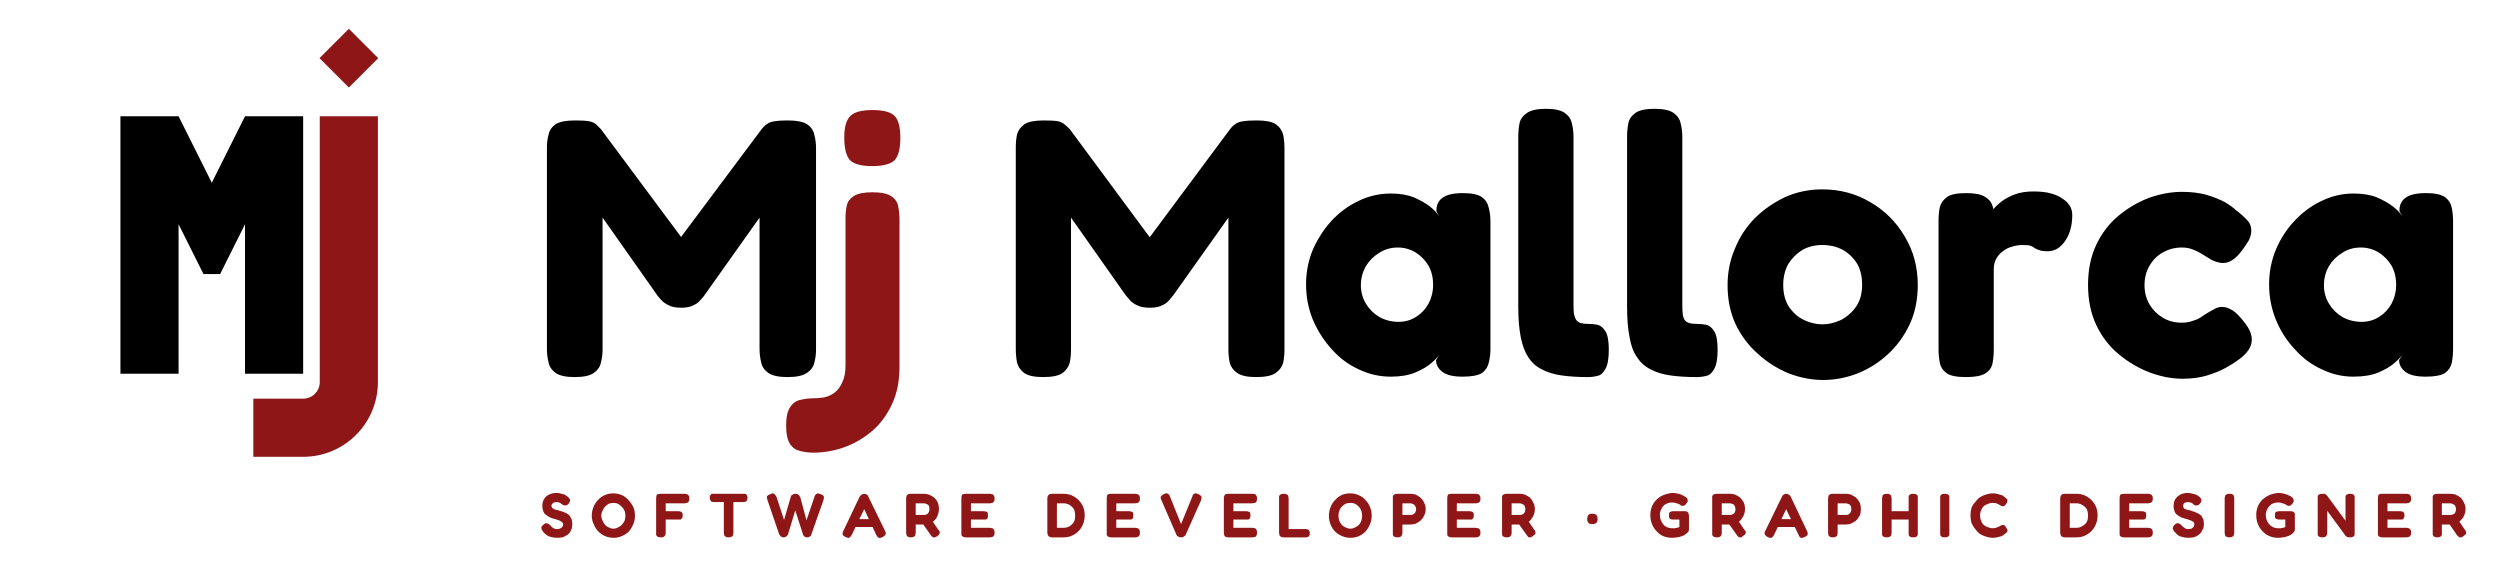
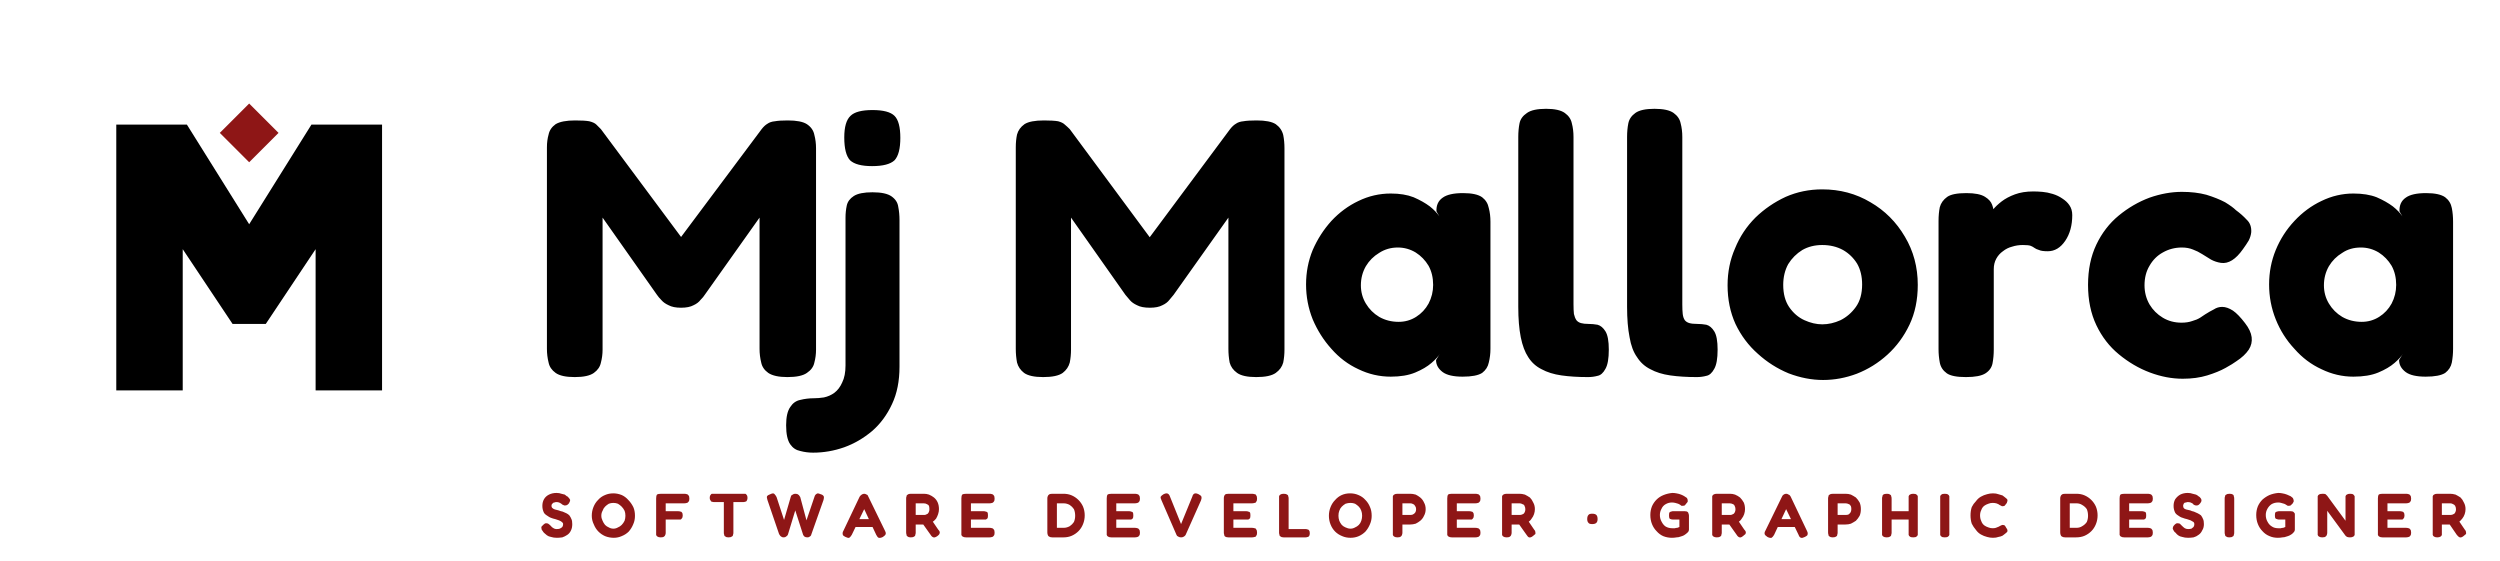
<svg xmlns="http://www.w3.org/2000/svg" viewBox="0 0 602 135" role="img" aria-label="Mj Mallorca logo">
-   <g transform="translate(5 2)">
-     <path fill="#000000" d="M24 88V26H38L46 42L54 26H68V88H54V52L48 64H44L38 52V88Z" />
-     <path fill="#8E1616" d="M72 26H86V90A18 18 0 0 1 68 108H56V94H68A4 4 0 0 0 72 90Z" />
-     <rect x="74" y="7" width="10" height="10" fill="#8E1616" transform="rotate(45 79 12)" />
+   <g transform="translate(0 2)">
+     <path fill="#000000" d="M28 92V28H45L60 52L75 28H92V92H76V58L64 76H56L44 58V92Z" />
+     <rect x="55" y="25" width="10" height="10" fill="#8E1616" transform="rotate(45 60 30)" />
  </g>
-   <path fill="#000000" d="M138.4 90.8Q135.2 90.8 133.8 89.8Q132.4 88.8 132.1 87.3Q131.7 85.7 131.7 84V35.5Q131.7 33.8 132.1 32.4Q132.4 30.9 133.8 29.9Q135.3 29 138.5 29Q140.8 29 141.9 29.2Q143.1 29.5 143.6 30Q144.1 30.5 144.7 31.1L164.7 58H163.3L183.4 31.1Q184.1 30.2 184.8 29.8Q185.5 29.3 186.6 29.2Q187.7 29 189.7 29Q192.9 29 194.3 29.9Q195.8 30.9 196.1 32.5Q196.5 34 196.5 35.7V84.2Q196.5 85.8 196.1 87.3Q195.8 88.8 194.3 89.8Q192.9 90.8 189.6 90.8Q186.5 90.8 185 89.8Q183.6 88.8 183.3 87.3Q182.9 85.7 182.9 84V52.4L169.7 71Q169.4 71.5 168.7 72.2Q168.1 73 167 73.5Q165.9 74.1 164 74.1Q162.1 74.1 161 73.5Q159.9 73 159.3 72.3Q158.6 71.6 158.2 71L145.1 52.4V84.2Q145.1 85.8 144.7 87.3Q144.4 88.8 143 89.8Q141.6 90.8 138.4 90.8Z" />
-   <path fill="#8E1616" d="M195.8 109Q194.2 109 192.7 108.6Q191.2 108.3 190.3 107Q189.3 105.6 189.3 102.4Q189.3 99.4 190.3 98Q191.2 96.6 192.7 96.3Q194.3 95.9 196 95.9Q197.1 95.9 198.4 95.7Q199.8 95.4 200.9 94.6Q202.1 93.7 202.8 92.1Q203.6 90.5 203.6 88V52.4Q203.6 50.9 203.9 49.5Q204.2 48.1 205.6 47.2Q207 46.3 210.1 46.3Q213.3 46.3 214.7 47.3Q216.1 48.3 216.3 49.8Q216.6 51.3 216.6 53V88.3Q216.6 93.5 214.8 97.3Q213 101.2 210 103.8Q206.9 106.4 203.3 107.7Q199.6 109 195.8 109ZM210 40Q206.2 40 204.7 38.6Q203.3 37.1 203.3 33.1Q203.3 29.3 204.8 27.9Q206.2 26.5 210.1 26.5Q214 26.5 215.4 27.9Q216.8 29.3 216.8 33.2Q216.8 37.1 215.4 38.6Q213.9 40 210 40Z" />
-   <path fill="#000000" d="M251.2 90.8Q248 90.8 246.6 89.8Q245.3 88.8 244.9 87.3Q244.6 85.7 244.6 84V35.5Q244.6 33.8 244.9 32.4Q245.3 30.9 246.7 29.9Q248.1 29 251.4 29Q253.6 29 254.8 29.2Q255.9 29.5 256.4 30Q257 30.5 257.6 31.1L277.5 58H276.2L296.2 31.1Q296.9 30.2 297.6 29.8Q298.3 29.3 299.4 29.2Q300.5 29 302.6 29Q305.8 29 307.2 29.9Q308.6 30.9 309 32.5Q309.3 34 309.3 35.7V84.2Q309.3 85.8 309 87.3Q308.6 88.8 307.2 89.8Q305.8 90.8 302.5 90.8Q299.3 90.8 297.9 89.8Q296.5 88.8 296.1 87.3Q295.8 85.7 295.8 84V52.4L282.6 71Q282.2 71.5 281.6 72.2Q281 73 279.9 73.5Q278.8 74.1 276.9 74.1Q274.9 74.1 273.8 73.5Q272.7 73 272.1 72.3Q271.5 71.6 271 71L257.9 52.4V84.2Q257.9 85.8 257.6 87.3Q257.2 88.8 255.9 89.8Q254.5 90.8 251.2 90.8Z M352.2 90.7Q348.9 90.7 347.4 89.6Q345.8 88.4 345.8 86.7L346.7 85.2Q346.2 86.1 344.7 87.4Q343.2 88.7 340.8 89.7Q338.4 90.7 334.9 90.7Q330.8 90.7 327.1 88.9Q323.4 87.2 320.6 84Q317.8 80.9 316.1 76.9Q314.5 72.9 314.5 68.5Q314.5 64.1 316.1 60.2Q317.8 56.3 320.6 53.2Q323.5 50.1 327.1 48.4Q330.8 46.6 334.9 46.6Q338.1 46.6 340.4 47.5Q342.7 48.5 344.3 49.7Q345.8 50.9 346.6 52.1L345.9 50.9Q345.8 48.7 347.4 47.6Q348.9 46.5 352.3 46.5Q355.5 46.5 356.9 47.5Q358.2 48.5 358.5 50.1Q358.9 51.6 358.9 53.4V84Q358.9 85.7 358.5 87.3Q358.2 88.8 356.9 89.8Q355.5 90.7 352.2 90.7ZM336.8 77.5Q339.1 77.5 341 76.3Q342.9 75.1 344 73.1Q345.1 71 345.1 68.6Q345.1 66 344 64Q342.8 62 340.9 60.8Q338.9 59.6 336.6 59.6Q334.1 59.6 332.1 60.9Q330.1 62.1 328.9 64.1Q327.7 66.2 327.7 68.7Q327.7 71.1 328.9 73.1Q330.1 75.1 332.1 76.3Q334.2 77.5 336.8 77.5Z M382.4 90.8Q378.8 90.8 376 90.4Q373.2 90 371.2 88.9Q369.2 87.9 368 86Q366.8 84.2 366.2 81.2Q365.6 78.2 365.6 73.9V33Q365.6 31.2 365.9 29.7Q366.2 28.2 367.7 27.2Q369.1 26.2 372.3 26.2Q375.4 26.2 376.8 27.2Q378.2 28.2 378.5 29.7Q378.9 31.2 378.9 33V73.3Q378.9 74.7 379 75.6Q379.2 76.5 379.6 77.1Q380 77.6 380.7 77.8Q381.4 78 382.5 78Q383.6 78 384.7 78.2Q385.8 78.5 386.6 79.8Q387.4 81.1 387.4 84.2Q387.4 87.4 386.6 88.8Q385.8 90.3 384.7 90.5Q383.6 90.8 382.4 90.8Z M408.6 90.8Q405 90.8 402.2 90.4Q399.4 90 397.4 88.9Q395.4 87.9 394.2 86Q392.9 84.2 392.4 81.2Q391.8 78.2 391.8 73.9V33Q391.8 31.2 392.1 29.7Q392.4 28.2 393.8 27.2Q395.2 26.2 398.4 26.2Q401.6 26.2 403 27.2Q404.4 28.2 404.7 29.7Q405.1 31.2 405.1 33V73.3Q405.1 74.7 405.2 75.6Q405.3 76.5 405.7 77.1Q406.1 77.6 406.8 77.8Q407.5 78 408.7 78Q409.8 78 410.9 78.2Q412 78.5 412.8 79.8Q413.6 81.1 413.6 84.2Q413.6 87.4 412.8 88.8Q412 90.3 410.9 90.5Q409.8 90.8 408.6 90.8Z M439 91.5Q434.9 91.5 430.7 89.9Q426.6 88.2 423.3 85.2Q419.9 82.2 417.9 78Q416 73.8 416 68.7Q416 63.9 417.8 59.8Q419.5 55.6 422.7 52.4Q425.9 49.3 430 47.4Q434.1 45.6 438.8 45.6Q445.2 45.6 450.4 48.7Q455.6 51.7 458.7 57Q461.8 62.2 461.8 68.6Q461.8 74 459.8 78.2Q457.8 82.4 454.5 85.4Q451.2 88.4 447.1 90Q443.1 91.5 439 91.5ZM438.8 78.1Q441 78.1 443.2 77.1Q445.4 76 446.9 73.9Q448.4 71.8 448.4 68.5Q448.4 65.6 447.2 63.5Q445.9 61.4 443.8 60.2Q441.6 59 438.8 59Q436.1 59 434 60.2Q431.9 61.5 430.6 63.6Q429.4 65.8 429.4 68.6Q429.4 71.8 430.8 73.9Q432.3 76.1 434.5 77.1Q436.7 78.1 438.8 78.1Z M473.4 90.8Q470.1 90.8 468.8 89.9Q467.4 88.9 467.1 87.3Q466.8 85.7 466.8 84.1V53.2Q466.8 51.4 467.1 49.9Q467.5 48.4 468.9 47.4Q470.2 46.5 473.5 46.5Q476.6 46.5 478 47.4Q479.3 48.2 479.7 49.3Q480.1 50.4 480.1 51.2L479 51.7Q479.2 51.4 479.9 50.5Q480.7 49.5 482 48.5Q483.3 47.5 485.2 46.8Q487.1 46.1 489.6 46.1Q490.6 46.1 491.8 46.2Q493 46.3 494.3 46.7Q495.6 47.1 496.6 47.8Q497.7 48.5 498.3 49.4Q499 50.4 499 51.8Q499 55.5 497.3 58Q495.6 60.5 493.1 60.5Q491.6 60.5 491 60.2Q490.3 60 489.9 59.7Q489.5 59.4 489 59.2Q488.5 59 487.1 59Q485.7 59 484.5 59.4Q483.3 59.7 482.3 60.5Q481.3 61.2 480.7 62.3Q480.1 63.4 480.1 64.8V84.2Q480.1 85.9 479.8 87.5Q479.5 89 478.1 89.9Q476.7 90.8 473.4 90.8Z M525.6 91.2Q521.7 91.2 517.7 89.7Q513.7 88.2 510.2 85.3Q506.8 82.5 504.8 78.3Q502.8 74.1 502.8 68.6Q502.8 63.1 504.8 58.9Q506.8 54.7 510.2 51.9Q513.6 49.1 517.6 47.6Q521.6 46.2 525.4 46.2Q528.7 46.2 531.3 46.9Q533.9 47.7 535.8 48.7Q537.6 49.8 538.4 50.6Q539.9 51.7 541 52.9Q542.2 54 542.1 55.9Q542 56.9 541.5 57.9Q540.9 58.9 540.1 60Q537.5 63.7 534.8 63.3Q533.5 63.1 532.4 62.5Q531.3 61.8 530.3 61.2Q529.2 60.5 528.1 60.1Q526.9 59.6 525.4 59.6Q522.9 59.6 520.8 60.8Q518.8 61.9 517.6 64Q516.4 66 516.4 68.7Q516.4 71.2 517.6 73.3Q518.8 75.3 520.8 76.5Q522.8 77.7 525.3 77.7Q526.8 77.7 527.9 77.3Q529 77 529.8 76.5Q530.6 76 531 75.7Q532.1 75 533.1 74.5Q534 73.9 535.1 73.9Q536.3 73.9 537.7 74.8Q539 75.7 540.6 77.8Q542 79.6 542.2 81.2Q542.4 82.8 541.5 84.2Q540.5 85.7 538.5 87Q537.7 87.6 535.9 88.6Q534.1 89.6 531.5 90.4Q528.9 91.2 525.6 91.2Z M584.1 90.7Q580.8 90.7 579.3 89.6Q577.7 88.4 577.7 86.7L578.6 85.2Q578.1 86.1 576.6 87.4Q575.1 88.7 572.7 89.7Q570.3 90.7 566.7 90.7Q562.7 90.7 559 88.9Q555.3 87.2 552.5 84Q549.6 80.9 548 76.9Q546.4 72.9 546.4 68.5Q546.4 64.1 548 60.2Q549.6 56.3 552.5 53.2Q555.4 50.1 559 48.4Q562.7 46.6 566.7 46.6Q570 46.6 572.3 47.5Q574.6 48.5 576.2 49.7Q577.7 50.9 578.5 52.1L577.8 50.9Q577.7 48.7 579.3 47.6Q580.8 46.5 584.2 46.5Q587.4 46.5 588.8 47.5Q590.1 48.5 590.4 50.1Q590.7 51.6 590.7 53.4V84Q590.7 85.7 590.4 87.3Q590.1 88.8 588.8 89.8Q587.4 90.7 584.1 90.7ZM568.7 77.5Q571 77.5 572.9 76.3Q574.8 75.1 575.9 73.1Q577 71 577 68.6Q577 66 575.9 64Q574.7 62 572.8 60.8Q570.8 59.6 568.5 59.6Q565.9 59.6 564 60.9Q562 62.1 560.8 64.1Q559.6 66.2 559.6 68.7Q559.6 71.1 560.8 73.1Q562 75.1 564 76.3Q566.1 77.5 568.7 77.5Z" />
+   <path fill="#000000" d="M138.4 90.8Q135.2 90.8 133.8 89.8Q132.4 88.8 132.1 87.3Q131.7 85.7 131.7 84V35.5Q131.7 33.8 132.1 32.4Q132.4 30.9 133.8 29.9Q135.3 29 138.5 29Q140.8 29 141.9 29.2Q143.1 29.5 143.6 30Q144.1 30.5 144.7 31.1L164.7 58H163.3L183.4 31.1Q184.1 30.2 184.8 29.8Q185.5 29.3 186.6 29.2Q187.7 29 189.7 29Q192.9 29 194.3 29.9Q195.8 30.9 196.1 32.5Q196.5 34 196.5 35.7V84.2Q196.5 85.8 196.1 87.3Q195.8 88.8 194.3 89.8Q192.9 90.8 189.6 90.8Q186.5 90.8 185 89.8Q183.6 88.8 183.3 87.3Q182.9 85.7 182.9 84V52.4L169.7 71Q169.4 71.5 168.7 72.2Q168.1 73 167 73.5Q165.9 74.1 164 74.1Q162.1 74.1 161 73.5Q159.9 73 159.3 72.3Q158.6 71.6 158.2 71L145.1 52.4V84.2Q145.1 85.8 144.7 87.3Q144.4 88.8 143 89.8Q141.6 90.8 138.4 90.8Z M195.8 109Q194.2 109 192.7 108.6Q191.2 108.3 190.3 107Q189.3 105.6 189.3 102.4Q189.3 99.4 190.3 98Q191.2 96.6 192.7 96.3Q194.3 95.9 196 95.9Q197.1 95.9 198.4 95.7Q199.8 95.4 200.9 94.6Q202.1 93.7 202.8 92.1Q203.6 90.5 203.6 88V52.4Q203.6 50.9 203.9 49.5Q204.2 48.1 205.6 47.2Q207 46.3 210.1 46.3Q213.3 46.3 214.7 47.3Q216.1 48.3 216.3 49.8Q216.6 51.3 216.6 53V88.3Q216.6 93.5 214.8 97.3Q213 101.2 210 103.8Q206.9 106.4 203.3 107.7Q199.6 109 195.8 109ZM210 40Q206.2 40 204.7 38.6Q203.3 37.1 203.3 33.1Q203.3 29.3 204.8 27.9Q206.2 26.5 210.1 26.5Q214 26.5 215.4 27.9Q216.8 29.3 216.8 33.2Q216.8 37.1 215.4 38.6Q213.9 40 210 40Z M251.2 90.8Q248 90.8 246.6 89.8Q245.3 88.8 244.9 87.3Q244.6 85.7 244.6 84V35.5Q244.6 33.8 244.9 32.4Q245.3 30.9 246.7 29.9Q248.1 29 251.4 29Q253.6 29 254.8 29.2Q255.9 29.5 256.4 30Q257 30.5 257.6 31.1L277.5 58H276.2L296.2 31.1Q296.9 30.2 297.6 29.8Q298.3 29.3 299.4 29.2Q300.5 29 302.6 29Q305.8 29 307.2 29.9Q308.6 30.9 309 32.5Q309.3 34 309.3 35.7V84.2Q309.3 85.8 309 87.3Q308.6 88.8 307.2 89.8Q305.8 90.8 302.5 90.8Q299.3 90.8 297.9 89.8Q296.5 88.8 296.1 87.3Q295.8 85.7 295.8 84V52.4L282.6 71Q282.2 71.5 281.6 72.2Q281 73 279.9 73.5Q278.8 74.1 276.9 74.1Q274.9 74.1 273.8 73.5Q272.7 73 272.1 72.3Q271.5 71.6 271 71L257.9 52.4V84.2Q257.9 85.8 257.6 87.3Q257.2 88.8 255.9 89.8Q254.5 90.8 251.2 90.8Z M352.2 90.7Q348.9 90.7 347.4 89.6Q345.8 88.4 345.8 86.7L346.7 85.2Q346.2 86.1 344.7 87.4Q343.2 88.7 340.8 89.7Q338.4 90.7 334.9 90.7Q330.8 90.7 327.1 88.9Q323.4 87.2 320.6 84Q317.8 80.9 316.1 76.9Q314.5 72.9 314.5 68.5Q314.5 64.1 316.1 60.2Q317.8 56.3 320.6 53.2Q323.5 50.1 327.1 48.4Q330.8 46.6 334.9 46.6Q338.1 46.6 340.4 47.5Q342.7 48.5 344.3 49.7Q345.8 50.9 346.6 52.1L345.9 50.9Q345.8 48.7 347.4 47.6Q348.9 46.5 352.3 46.5Q355.5 46.5 356.9 47.5Q358.2 48.5 358.5 50.1Q358.9 51.6 358.9 53.4V84Q358.9 85.7 358.5 87.3Q358.2 88.8 356.9 89.8Q355.5 90.7 352.2 90.7ZM336.8 77.5Q339.1 77.5 341 76.3Q342.9 75.1 344 73.1Q345.1 71 345.1 68.6Q345.1 66 344 64Q342.8 62 340.9 60.8Q338.9 59.6 336.6 59.6Q334.1 59.6 332.1 60.9Q330.1 62.1 328.9 64.1Q327.7 66.2 327.7 68.7Q327.7 71.1 328.9 73.1Q330.1 75.1 332.1 76.3Q334.2 77.5 336.8 77.5Z M382.4 90.8Q378.8 90.8 376 90.4Q373.2 90 371.2 88.9Q369.2 87.9 368 86Q366.8 84.2 366.2 81.2Q365.6 78.2 365.6 73.9V33Q365.6 31.2 365.9 29.7Q366.2 28.2 367.7 27.2Q369.1 26.2 372.3 26.2Q375.4 26.2 376.8 27.2Q378.2 28.2 378.5 29.7Q378.9 31.2 378.9 33V73.3Q378.9 74.7 379 75.6Q379.2 76.5 379.6 77.1Q380 77.6 380.7 77.8Q381.4 78 382.5 78Q383.6 78 384.7 78.2Q385.8 78.5 386.6 79.8Q387.4 81.1 387.4 84.2Q387.4 87.4 386.6 88.8Q385.8 90.3 384.7 90.5Q383.6 90.8 382.4 90.8Z M408.6 90.8Q405 90.8 402.2 90.4Q399.4 90 397.4 88.9Q395.4 87.9 394.2 86Q392.9 84.2 392.4 81.2Q391.8 78.2 391.8 73.9V33Q391.8 31.2 392.1 29.7Q392.4 28.2 393.8 27.2Q395.2 26.2 398.4 26.2Q401.6 26.2 403 27.2Q404.4 28.2 404.7 29.7Q405.1 31.2 405.1 33V73.3Q405.1 74.7 405.2 75.6Q405.3 76.5 405.7 77.1Q406.1 77.6 406.8 77.8Q407.5 78 408.7 78Q409.8 78 410.9 78.2Q412 78.5 412.8 79.8Q413.6 81.1 413.6 84.2Q413.6 87.4 412.8 88.8Q412 90.3 410.9 90.5Q409.8 90.8 408.6 90.8Z M439 91.5Q434.9 91.5 430.7 89.9Q426.6 88.2 423.3 85.2Q419.9 82.2 417.9 78Q416 73.8 416 68.7Q416 63.9 417.8 59.8Q419.5 55.6 422.7 52.4Q425.9 49.3 430 47.4Q434.1 45.6 438.8 45.6Q445.2 45.6 450.4 48.7Q455.6 51.7 458.7 57Q461.8 62.2 461.8 68.6Q461.8 74 459.8 78.2Q457.8 82.4 454.5 85.4Q451.2 88.4 447.1 90Q443.1 91.5 439 91.5ZM438.8 78.1Q441 78.1 443.2 77.1Q445.4 76 446.9 73.9Q448.4 71.8 448.4 68.5Q448.4 65.6 447.2 63.5Q445.9 61.4 443.8 60.2Q441.6 59 438.8 59Q436.1 59 434 60.2Q431.9 61.5 430.6 63.6Q429.4 65.8 429.4 68.6Q429.4 71.8 430.8 73.9Q432.3 76.1 434.5 77.1Q436.7 78.1 438.8 78.1Z M473.4 90.8Q470.1 90.8 468.8 89.9Q467.4 88.9 467.1 87.3Q466.8 85.7 466.8 84.1V53.2Q466.8 51.4 467.1 49.9Q467.5 48.4 468.9 47.4Q470.2 46.5 473.5 46.5Q476.6 46.5 478 47.4Q479.3 48.2 479.7 49.3Q480.1 50.4 480.1 51.2L479 51.7Q479.2 51.4 479.9 50.5Q480.7 49.5 482 48.5Q483.3 47.5 485.2 46.8Q487.1 46.1 489.6 46.1Q490.6 46.1 491.8 46.2Q493 46.3 494.3 46.7Q495.6 47.1 496.6 47.8Q497.7 48.5 498.3 49.4Q499 50.4 499 51.8Q499 55.5 497.3 58Q495.6 60.5 493.1 60.5Q491.6 60.5 491 60.2Q490.3 60 489.9 59.7Q489.5 59.4 489 59.2Q488.5 59 487.1 59Q485.7 59 484.5 59.4Q483.3 59.7 482.3 60.5Q481.3 61.2 480.7 62.3Q480.1 63.4 480.1 64.8V84.2Q480.1 85.9 479.8 87.5Q479.5 89 478.1 89.9Q476.7 90.8 473.4 90.8Z M525.6 91.2Q521.7 91.2 517.7 89.7Q513.7 88.2 510.2 85.3Q506.8 82.5 504.8 78.3Q502.8 74.1 502.8 68.6Q502.8 63.1 504.8 58.9Q506.8 54.7 510.2 51.9Q513.6 49.1 517.6 47.6Q521.6 46.2 525.4 46.2Q528.7 46.2 531.3 46.9Q533.9 47.7 535.8 48.7Q537.6 49.8 538.4 50.6Q539.9 51.7 541 52.9Q542.2 54 542.1 55.9Q542 56.9 541.5 57.9Q540.9 58.9 540.1 60Q537.5 63.7 534.8 63.3Q533.5 63.1 532.4 62.5Q531.3 61.8 530.3 61.2Q529.2 60.5 528.1 60.1Q526.9 59.6 525.4 59.6Q522.9 59.6 520.8 60.8Q518.8 61.9 517.6 64Q516.4 66 516.4 68.7Q516.4 71.2 517.6 73.3Q518.8 75.3 520.8 76.5Q522.8 77.7 525.3 77.7Q526.8 77.7 527.9 77.3Q529 77 529.8 76.5Q530.6 76 531 75.7Q532.1 75 533.1 74.5Q534 73.9 535.1 73.9Q536.3 73.9 537.7 74.8Q539 75.7 540.6 77.8Q542 79.6 542.2 81.2Q542.4 82.8 541.5 84.2Q540.5 85.7 538.5 87Q537.7 87.6 535.9 88.6Q534.1 89.6 531.5 90.4Q528.9 91.2 525.6 91.2Z M584.1 90.7Q580.8 90.7 579.3 89.6Q577.7 88.4 577.7 86.7L578.6 85.2Q578.1 86.1 576.6 87.4Q575.1 88.7 572.7 89.7Q570.3 90.7 566.7 90.7Q562.7 90.7 559 88.9Q555.3 87.2 552.5 84Q549.6 80.9 548 76.9Q546.4 72.9 546.4 68.5Q546.4 64.1 548 60.2Q549.6 56.3 552.5 53.2Q555.4 50.1 559 48.4Q562.7 46.6 566.7 46.6Q570 46.6 572.3 47.5Q574.6 48.5 576.2 49.7Q577.7 50.9 578.5 52.1L577.8 50.9Q577.7 48.7 579.3 47.6Q580.8 46.5 584.2 46.5Q587.4 46.5 588.8 47.5Q590.1 48.5 590.4 50.1Q590.7 51.6 590.7 53.4V84Q590.7 85.7 590.4 87.3Q590.1 88.8 588.8 89.8Q587.4 90.7 584.1 90.7ZM568.7 77.5Q571 77.5 572.9 76.3Q574.8 75.1 575.9 73.1Q577 71 577 68.6Q577 66 575.9 64Q574.7 62 572.8 60.8Q570.8 59.6 568.5 59.6Q565.9 59.6 564 60.9Q562 62.1 560.8 64.1Q559.6 66.2 559.6 68.7Q559.6 71.1 560.8 73.1Q562 75.1 564 76.3Q566.1 77.5 568.7 77.5Z" />
  <path fill="#8E1616" d="M134.1 129.5Q133.3 129.5 132.7 129.3Q132.1 129.2 131.7 128.9Q131.3 128.6 131 128.3Q130.8 128.1 130.7 127.9Q130.4 127.6 130.4 127.3Q130.3 127.1 130.4 126.8Q130.6 126.6 130.9 126.3Q131.2 126 131.5 126Q131.8 126 132 126.1Q132.3 126.3 132.6 126.6Q132.9 127 133.3 127.2Q133.6 127.4 134 127.4Q134.5 127.4 134.8 127.3Q135.2 127.1 135.4 126.9Q135.6 126.6 135.6 126.2Q135.6 125.9 135.3 125.7Q135.1 125.5 134.6 125.3Q134.2 125.2 133.7 125Q133.2 124.9 132.7 124.7Q132.4 124.6 132.1 124.4Q131.8 124.2 131.5 124Q131.2 123.8 131 123.5Q130.8 123.1 130.7 122.7Q130.6 122.3 130.6 121.8Q130.6 120.9 131 120.2Q131.4 119.5 132.2 119.1Q133 118.7 134 118.7Q134.7 118.7 135.2 118.9Q135.7 119 136 119.1Q136.3 119.3 136.5 119.5Q136.8 119.6 136.8 119.7Q137.2 120.1 137.3 120.4Q137.3 120.7 137 121.2Q136.6 121.7 136.2 121.7Q135.9 121.8 135.4 121.5Q135.2 121.3 135 121.2Q134.9 121.1 134.6 121Q134.4 120.9 134 120.9Q133.7 120.9 133.5 121Q133.3 121 133.2 121.1Q133 121.3 132.9 121.4Q132.8 121.6 132.8 121.8Q132.8 122.2 133.1 122.4Q133.3 122.6 133.7 122.7Q134.1 122.8 134.5 122.9Q135 123.1 135.5 123.2Q135.9 123.4 136.4 123.6Q136.8 123.8 137.1 124.1Q137.4 124.5 137.6 125Q137.8 125.4 137.8 126.2Q137.8 127.1 137.5 127.7Q137.2 128.4 136.6 128.8Q136 129.2 135.4 129.4Q134.7 129.5 134.1 129.5Z M147.8 129.5Q146.7 129.5 145.7 129.1Q144.8 128.7 144.1 128Q143.4 127.3 143 126.3Q142.5 125.3 142.5 124.2Q142.5 123.1 142.9 122.1Q143.3 121.1 144 120.4Q144.7 119.6 145.7 119.2Q146.6 118.8 147.7 118.8Q148.7 118.8 149.7 119.2Q150.6 119.6 151.3 120.4Q152 121.1 152.5 122.1Q152.9 123 152.9 124.2Q152.9 125.3 152.5 126.2Q152.1 127.2 151.4 128Q150.7 128.7 149.7 129.1Q148.8 129.5 147.8 129.5ZM147.7 127.3Q148.3 127.3 148.8 127Q149.3 126.8 149.7 126.4Q150.1 126 150.4 125.4Q150.6 124.8 150.6 124.2Q150.6 123.5 150.4 123Q150.1 122.4 149.7 122Q149.3 121.6 148.8 121.3Q148.3 121.1 147.7 121.1Q147.1 121.1 146.6 121.3Q146.1 121.6 145.7 122Q145.3 122.4 145.1 123Q144.8 123.5 144.8 124.2Q144.8 124.8 145.1 125.4Q145.3 125.9 145.7 126.4Q146.1 126.8 146.6 127Q147.1 127.3 147.7 127.3Z M159.1 129.4Q158.6 129.4 158.3 129.2Q158.1 129.1 158 128.8Q158 128.5 158 128.3V120Q158 119.4 158.2 119.1Q158.5 118.9 159.2 118.9H164.8Q165.1 118.9 165.4 119Q165.6 119 165.8 119.3Q166 119.5 166 120.1Q166 120.6 165.8 120.8Q165.6 121.1 165.4 121.1Q165.1 121.2 164.8 121.2H160.3V123.1H163.3Q163.6 123.1 163.9 123.2Q164.1 123.2 164.2 123.4Q164.4 123.6 164.4 124.1Q164.4 124.6 164.2 124.8Q164.1 125 163.9 125.1Q163.6 125.1 163.3 125.1H160.3V128.3Q160.3 128.6 160.2 128.8Q160.1 129.1 159.9 129.2Q159.7 129.4 159.1 129.4Z M179 118.9Q179.3 118.9 179.5 118.9Q179.7 119 179.8 119.2Q180 119.4 180 119.9Q180 120.3 179.8 120.6Q179.7 120.8 179.5 120.8Q179.2 120.9 179 120.9H176.6V128.3Q176.6 128.6 176.5 128.8Q176.5 129.1 176.2 129.2Q176 129.4 175.4 129.4Q174.9 129.4 174.7 129.2Q174.4 129.1 174.4 128.8Q174.3 128.6 174.3 128.3V120.9H171.9Q171.7 120.9 171.4 120.8Q171.2 120.8 171.1 120.5Q170.9 120.3 170.9 119.9Q170.9 119.4 171.1 119.2Q171.2 119 171.4 118.9Q171.7 118.9 171.9 118.9Z M188.7 129.4Q188.3 129.4 188.1 129.2Q187.9 129.1 187.8 128.9Q187.7 128.7 187.6 128.6L184.8 120.4Q184.6 119.8 184.7 119.5Q184.9 119.2 185.5 119Q185.9 118.8 186.2 118.8Q186.5 118.9 186.6 119.1Q186.8 119.3 187 119.7L188.8 125.2L190.4 119.7Q190.4 119.6 190.5 119.4Q190.6 119.2 190.9 119.1Q191.1 118.9 191.5 118.9Q192 118.9 192.2 119.1Q192.4 119.2 192.5 119.4Q192.6 119.6 192.7 119.7L194.2 125.3L196.1 119.7Q196.2 119.3 196.4 119.1Q196.6 118.9 196.9 118.8Q197.1 118.8 197.6 119Q198 119.1 198.2 119.3Q198.4 119.5 198.4 119.7Q198.4 120 198.3 120.4L195.4 128.6Q195.4 128.7 195.3 128.9Q195.2 129.1 195 129.2Q194.8 129.4 194.4 129.4Q194 129.4 193.7 129.2Q193.5 129 193.4 128.8Q193.3 128.6 193.3 128.5L191.5 122.9L189.8 128.5Q189.8 128.6 189.7 128.8Q189.6 129 189.3 129.2Q189.1 129.4 188.7 129.4Z M213.1 127.8Q213.3 128.2 213.3 128.4Q213.3 128.7 213.1 128.9Q212.9 129.1 212.6 129.3Q212 129.6 211.6 129.5Q211.3 129.4 211 128.8L208.1 122.6L205.1 128.8Q204.8 129.3 204.5 129.5Q204.2 129.6 203.6 129.3Q203.2 129.1 203 128.9Q202.9 128.7 202.9 128.4Q202.9 128.1 203.1 127.8L207 119.6Q207.2 119.3 207.5 119.1Q207.8 118.9 208.1 118.9Q208.3 118.9 208.5 119Q208.7 119.1 208.9 119.2Q209 119.4 209.1 119.6ZM205.6 126.9 206.5 125H209.7L210.6 126.9Z M219.3 129.4Q218.8 129.4 218.6 129.2Q218.3 129.1 218.3 128.8Q218.2 128.5 218.2 128.2V120Q218.2 119.7 218.3 119.5Q218.3 119.2 218.6 119.1Q218.8 118.9 219.3 118.9H222.5Q223.1 118.9 223.7 119.1Q224.4 119.4 224.9 119.8Q225.5 120.3 225.8 121Q226.1 121.7 226.1 122.6Q226.1 123.2 225.9 123.8Q225.7 124.4 225.4 124.9Q225 125.4 224.4 125.8Q223.9 126.1 223.2 126.3H220.5V128.3Q220.5 128.5 220.4 128.8Q220.4 129.1 220.1 129.2Q219.9 129.4 219.3 129.4ZM225.7 129.1Q225.1 129.5 224.8 129.4Q224.4 129.3 224.1 128.8L221.4 125L224 124.7L225.9 127.5Q226.2 127.8 226.3 128.1Q226.3 128.4 226.2 128.6Q226.1 128.8 225.7 129.1ZM220.5 124H222.6Q222.8 124 223 123.9Q223.2 123.8 223.4 123.7Q223.6 123.5 223.7 123.2Q223.8 123 223.8 122.6Q223.8 122.2 223.7 121.8Q223.5 121.5 223.2 121.4Q222.9 121.2 222.4 121.2H220.5Z M232.6 129.4Q232.1 129.4 231.8 129.2Q231.6 129.1 231.5 128.8Q231.5 128.5 231.5 128.3V120Q231.5 119.4 231.7 119.1Q232 118.9 232.7 118.9H238.3Q238.6 118.9 238.9 119Q239.1 119 239.3 119.3Q239.5 119.5 239.5 120.1Q239.5 120.6 239.3 120.8Q239.1 121.1 238.9 121.1Q238.6 121.2 238.3 121.2H233.8V123.1H236.9Q237.2 123.1 237.4 123.2Q237.6 123.2 237.8 123.4Q237.9 123.6 237.9 124.1Q237.9 124.6 237.8 124.8Q237.6 125 237.4 125.1Q237.1 125.1 236.8 125.1H233.8V127.1H238.3Q238.6 127.1 238.9 127.2Q239.1 127.2 239.3 127.5Q239.5 127.7 239.5 128.3Q239.5 128.8 239.3 129Q239.1 129.3 238.9 129.3Q238.6 129.4 238.3 129.4Z M253.4 129.4Q252.9 129.4 252.6 129.2Q252.4 129.1 252.3 128.8Q252.2 128.5 252.2 128.2V120Q252.2 119.7 252.3 119.5Q252.4 119.2 252.6 119.1Q252.8 118.9 253.4 118.9H256.1Q257.2 118.9 258.1 119.3Q259 119.7 259.7 120.4Q260.4 121.1 260.8 122Q261.2 123 261.2 124.1Q261.2 125.2 260.8 126.2Q260.4 127.2 259.7 127.9Q259 128.6 258.1 129Q257.2 129.4 256.1 129.4ZM254.5 127.1H256.1Q256.9 127.1 257.6 126.7Q258.2 126.3 258.6 125.7Q258.9 125 258.9 124.2Q258.9 123.3 258.6 122.6Q258.2 122 257.6 121.6Q256.9 121.2 256.1 121.2H254.5Z M267.6 129.4Q267.1 129.4 266.8 129.2Q266.6 129.1 266.5 128.8Q266.5 128.5 266.5 128.3V120Q266.5 119.4 266.7 119.1Q267 118.9 267.7 118.9H273.3Q273.6 118.9 273.9 119Q274.1 119 274.3 119.3Q274.5 119.5 274.5 120.1Q274.5 120.6 274.3 120.8Q274.1 121.1 273.9 121.1Q273.6 121.2 273.3 121.2H268.8V123.1H271.9Q272.2 123.1 272.4 123.2Q272.6 123.2 272.8 123.4Q272.9 123.6 272.9 124.1Q272.9 124.6 272.8 124.8Q272.6 125 272.4 125.1Q272.1 125.1 271.8 125.1H268.8V127.1H273.3Q273.6 127.1 273.9 127.2Q274.1 127.2 274.3 127.5Q274.5 127.7 274.5 128.3Q274.5 128.8 274.3 129Q274.1 129.3 273.9 129.3Q273.6 129.4 273.3 129.4Z M284.4 129.4Q284 129.4 283.7 129.2Q283.4 129.1 283.3 128.8L279.7 120.5Q279.4 119.9 279.5 119.6Q279.7 119.3 280.2 119Q280.6 118.8 280.9 118.8Q281.2 118.8 281.4 119Q281.6 119.2 281.7 119.5L284.4 126.2L287.1 119.6Q287.2 119.2 287.4 119Q287.6 118.8 287.9 118.8Q288.2 118.8 288.6 119Q289.2 119.3 289.3 119.6Q289.4 120 289.2 120.5L285.5 128.8Q285.4 129 285.1 129.2Q284.8 129.4 284.4 129.4Z M295.8 129.4Q295.3 129.4 295 129.2Q294.8 129.1 294.8 128.8Q294.7 128.5 294.7 128.3V120Q294.7 119.4 295 119.1Q295.2 118.9 295.9 118.9H301.5Q301.8 118.9 302.1 119Q302.4 119 302.5 119.3Q302.7 119.5 302.7 120.1Q302.7 120.6 302.5 120.8Q302.4 121.1 302.1 121.1Q301.8 121.2 301.5 121.2H297V123.1H300.1Q300.4 123.1 300.6 123.2Q300.8 123.2 301 123.4Q301.1 123.6 301.1 124.1Q301.1 124.6 301 124.8Q300.8 125 300.6 125.1Q300.4 125.1 300 125.1H297V127.1H301.5Q301.8 127.1 302.1 127.2Q302.4 127.2 302.5 127.5Q302.7 127.7 302.7 128.3Q302.7 128.8 302.5 129Q302.4 129.3 302.1 129.3Q301.8 129.4 301.5 129.4Z M309.1 129.4Q308.6 129.4 308.4 129.2Q308.1 129.1 308.1 128.8Q308 128.5 308 128.3V120Q308 119.7 308 119.5Q308.1 119.2 308.3 119.1Q308.6 118.9 309.1 118.9Q309.7 118.9 309.9 119.1Q310.2 119.2 310.2 119.5Q310.3 119.7 310.3 120V127.4H314.4Q314.6 127.4 314.9 127.5Q315.1 127.5 315.2 127.7Q315.4 127.9 315.4 128.4Q315.4 128.9 315.2 129.1Q315.1 129.3 314.9 129.3Q314.6 129.4 314.4 129.4Z M325.2 129.5Q324.1 129.5 323.2 129.1Q322.2 128.7 321.5 128Q320.8 127.3 320.4 126.3Q320 125.3 320 124.2Q320 123.1 320.4 122.1Q320.8 121.1 321.5 120.4Q322.2 119.6 323.1 119.2Q324 118.8 325.1 118.8Q326.2 118.8 327.1 119.2Q328.1 119.6 328.8 120.4Q329.5 121.1 329.9 122.1Q330.3 123 330.3 124.2Q330.3 125.3 329.9 126.2Q329.5 127.2 328.8 128Q328.1 128.7 327.2 129.1Q326.3 129.5 325.2 129.5ZM325.2 127.3Q325.8 127.3 326.3 127Q326.8 126.8 327.2 126.4Q327.6 126 327.8 125.4Q328 124.8 328 124.2Q328 123.5 327.8 123Q327.6 122.4 327.2 122Q326.8 121.6 326.3 121.3Q325.8 121.1 325.2 121.1Q324.6 121.1 324 121.3Q323.5 121.6 323.1 122Q322.7 122.4 322.5 123Q322.3 123.5 322.3 124.2Q322.3 124.8 322.5 125.4Q322.7 125.9 323.1 126.4Q323.5 126.8 324 127Q324.6 127.3 325.2 127.3Z M336.5 129.4Q336 129.4 335.7 129.2Q335.5 129.1 335.4 128.8Q335.4 128.5 335.4 128.2V120Q335.4 119.8 335.4 119.5Q335.5 119.2 335.7 119.1Q336 118.9 336.5 118.9H339.6Q340.2 118.9 340.9 119.1Q341.5 119.4 342 119.8Q342.6 120.3 342.9 121Q343.3 121.7 343.3 122.6Q343.3 123.5 342.9 124.2Q342.6 124.9 342 125.4Q341.5 125.8 340.9 126.1Q340.2 126.3 339.6 126.3H337.7V128.3Q337.7 128.5 337.6 128.8Q337.5 129.1 337.3 129.2Q337.1 129.4 336.5 129.4ZM337.7 124H339.6Q339.9 124 340.2 123.9Q340.6 123.7 340.8 123.4Q341 123.1 341 122.6Q341 122.2 340.8 121.9Q340.6 121.5 340.3 121.4Q340 121.2 339.6 121.2H337.7Z M349.6 129.4Q349.1 129.4 348.8 129.2Q348.6 129.1 348.5 128.8Q348.5 128.5 348.5 128.3V120Q348.5 119.4 348.7 119.1Q349 118.9 349.6 118.9H355.3Q355.6 118.9 355.9 119Q356.1 119 356.3 119.3Q356.5 119.5 356.5 120.1Q356.5 120.6 356.3 120.8Q356.1 121.1 355.9 121.1Q355.6 121.2 355.3 121.2H350.8V123.1H353.8Q354.1 123.1 354.4 123.2Q354.6 123.2 354.7 123.4Q354.9 123.6 354.9 124.1Q354.9 124.6 354.7 124.8Q354.6 125 354.4 125.1Q354.1 125.1 353.8 125.1H350.8V127.1H355.3Q355.6 127.1 355.9 127.2Q356.1 127.2 356.3 127.5Q356.5 127.7 356.5 128.3Q356.5 128.8 356.3 129Q356.1 129.3 355.9 129.3Q355.6 129.4 355.3 129.4Z M362.8 129.4Q362.3 129.4 362 129.2Q361.8 129.1 361.7 128.8Q361.7 128.5 361.7 128.2V120Q361.7 119.7 361.7 119.5Q361.8 119.2 362 119.1Q362.3 118.9 362.8 118.9H365.9Q366.5 118.9 367.2 119.1Q367.8 119.4 368.4 119.8Q368.9 120.3 369.2 121Q369.6 121.7 369.6 122.6Q369.6 123.2 369.4 123.8Q369.2 124.4 368.8 124.9Q368.5 125.4 367.9 125.8Q367.3 126.1 366.6 126.3H364V128.3Q364 128.5 363.9 128.8Q363.8 129.1 363.6 129.2Q363.4 129.4 362.8 129.4ZM369.1 129.1Q368.6 129.5 368.2 129.4Q367.9 129.3 367.6 128.8L364.9 125L367.5 124.7L369.4 127.5Q369.7 127.8 369.7 128.1Q369.8 128.4 369.7 128.6Q369.5 128.8 369.1 129.1ZM364 124H366Q366.2 124 366.5 123.9Q366.7 123.8 366.9 123.7Q367.1 123.5 367.2 123.2Q367.3 123 367.3 122.6Q367.3 122.2 367.1 121.8Q367 121.5 366.6 121.4Q366.3 121.2 365.9 121.2H364Z M383.4 126.2Q382.7 126.2 382.5 125.9Q382.2 125.6 382.2 125Q382.2 124.3 382.5 124Q382.7 123.7 383.4 123.7Q384.1 123.7 384.4 124Q384.7 124.3 384.7 125Q384.7 125.6 384.4 125.9Q384.1 126.2 383.4 126.2Z M402.6 129.5Q401.5 129.5 400.5 129.1Q399.6 128.7 398.9 127.9Q398.2 127.2 397.8 126.2Q397.4 125.2 397.4 124Q397.4 122.9 397.8 121.9Q398.2 121 398.9 120.3Q399.6 119.6 400.6 119.2Q401.6 118.8 402.7 118.7Q403.2 118.7 403.7 118.8Q404.3 118.9 404.8 119.1Q405.3 119.3 405.6 119.5Q405.9 119.7 406.2 119.9Q406.4 120.2 406.4 120.5Q406.4 120.6 406.4 120.8Q406.3 121 406.1 121.2Q405.9 121.5 405.7 121.7Q405.4 121.8 405.2 121.8Q405.1 121.8 404.9 121.8Q404.8 121.7 404.5 121.5Q404.3 121.4 404.1 121.3Q403.8 121.2 403.4 121.1Q403 121 402.6 121Q401.8 121 401.1 121.4Q400.4 121.8 400.1 122.5Q399.7 123.2 399.7 124Q399.7 124.9 400.1 125.6Q400.5 126.4 401.1 126.8Q401.8 127.2 402.7 127.2Q403 127.2 403.3 127.2Q403.6 127.1 403.9 127.1Q404.2 127 404.4 126.9V125.1H402.8Q402.5 125.1 402.3 125Q402.1 125 402 124.8Q401.9 124.6 401.9 124.1Q401.9 123.6 402 123.4Q402.2 123.2 402.4 123.2Q402.6 123.1 402.8 123.1H405.7Q406.2 123.1 406.4 123.3Q406.6 123.5 406.6 123.7Q406.7 123.9 406.7 124.2V127.5Q406.7 127.9 406.4 128.2Q406 128.6 405.5 128.9Q405.1 129.1 404.7 129.2Q404.2 129.4 403.7 129.4Q403.2 129.5 402.6 129.5Z M413.4 129.4Q412.9 129.4 412.6 129.2Q412.4 129.1 412.3 128.8Q412.3 128.5 412.3 128.2V120Q412.3 119.7 412.3 119.5Q412.4 119.2 412.6 119.1Q412.9 118.9 413.4 118.9H416.6Q417.2 118.9 417.8 119.1Q418.5 119.4 419 119.8Q419.5 120.3 419.9 121Q420.2 121.7 420.2 122.6Q420.2 123.2 420 123.8Q419.8 124.4 419.4 124.9Q419.1 125.4 418.5 125.8Q418 126.1 417.2 126.3H414.6V128.3Q414.6 128.5 414.5 128.8Q414.5 129.1 414.2 129.2Q414 129.4 413.4 129.4ZM419.7 129.1Q419.2 129.5 418.9 129.4Q418.5 129.3 418.2 128.8L415.5 125L418.1 124.7L420 127.5Q420.3 127.8 420.4 128.1Q420.4 128.4 420.3 128.6Q420.1 128.8 419.7 129.1ZM414.6 124H416.7Q416.9 124 417.1 123.9Q417.3 123.8 417.5 123.7Q417.7 123.5 417.8 123.2Q417.9 123 417.9 122.6Q417.9 122.2 417.7 121.8Q417.6 121.5 417.3 121.4Q416.9 121.2 416.5 121.2H414.6Z M435.1 127.8Q435.3 128.2 435.3 128.4Q435.3 128.7 435.2 128.9Q435 129.1 434.6 129.3Q434 129.6 433.7 129.5Q433.3 129.4 433.1 128.8L430.1 122.6L427.2 128.8Q426.9 129.3 426.6 129.5Q426.2 129.6 425.6 129.3Q425.3 129.1 425.1 128.9Q424.9 128.7 424.9 128.4Q424.9 128.1 425.1 127.8L429.1 119.6Q429.2 119.3 429.5 119.1Q429.8 118.9 430.1 118.9Q430.4 118.9 430.5 119Q430.7 119.1 430.9 119.2Q431.1 119.4 431.2 119.6ZM427.6 126.9 428.5 125H431.7L432.6 126.9Z M441.3 129.4Q440.8 129.4 440.6 129.2Q440.3 129.1 440.3 128.8Q440.2 128.5 440.2 128.2V120Q440.2 119.8 440.3 119.5Q440.3 119.2 440.6 119.1Q440.8 118.9 441.4 118.9H444.4Q445.1 118.9 445.7 119.1Q446.3 119.4 446.9 119.8Q447.4 120.3 447.8 121Q448.1 121.7 448.1 122.6Q448.1 123.5 447.8 124.2Q447.4 124.9 446.9 125.4Q446.3 125.8 445.7 126.1Q445.1 126.3 444.4 126.3H442.5V128.3Q442.5 128.5 442.4 128.8Q442.4 129.1 442.1 129.2Q441.9 129.4 441.3 129.4ZM442.5 124H444.4Q444.8 124 445.1 123.9Q445.4 123.7 445.6 123.4Q445.8 123.1 445.8 122.6Q445.8 122.2 445.7 121.9Q445.5 121.5 445.2 121.4Q444.8 121.2 444.4 121.2H442.5Z M460.7 129.4Q460.1 129.4 459.9 129.2Q459.7 129.1 459.6 128.8Q459.6 128.5 459.6 128.2V120Q459.6 119.7 459.6 119.5Q459.7 119.2 459.9 119.1Q460.2 118.9 460.7 118.9Q461.3 118.9 461.5 119.1Q461.7 119.2 461.8 119.5Q461.8 119.7 461.8 120.1V128.3Q461.8 128.5 461.8 128.8Q461.7 129.1 461.5 129.2Q461.3 129.4 460.7 129.4ZM454.3 129.4Q453.8 129.4 453.5 129.2Q453.3 129.1 453.2 128.8Q453.2 128.5 453.2 128.2V120Q453.2 119.7 453.3 119.5Q453.3 119.2 453.5 119.1Q453.8 118.9 454.4 118.9Q454.9 118.9 455.1 119.1Q455.4 119.2 455.4 119.5Q455.5 119.7 455.5 120.1V128.3Q455.5 128.5 455.4 128.8Q455.4 129.1 455.1 129.2Q454.9 129.4 454.3 129.4ZM455.1 125.1V123.1H459.8V125.1Z M468.3 129.4Q467.7 129.4 467.5 129.2Q467.3 129.1 467.2 128.8Q467.2 128.5 467.2 128.3V120Q467.2 119.7 467.2 119.5Q467.3 119.2 467.5 119.1Q467.7 118.9 468.3 118.9Q468.9 118.9 469.1 119.1Q469.3 119.2 469.4 119.5Q469.4 119.7 469.4 120.1V128.3Q469.4 128.6 469.4 128.8Q469.3 129.1 469.1 129.2Q468.9 129.4 468.3 129.4Z M479.9 129.5Q479.2 129.5 478.5 129.3Q477.7 129.1 477 128.7Q476.3 128.3 475.8 127.6Q475.2 126.9 474.8 126.1Q474.5 125.2 474.5 124.1Q474.5 123 474.8 122.1Q475.2 121.3 475.8 120.7Q476.3 120 477 119.6Q477.7 119.2 478.5 119Q479.2 118.8 479.9 118.8Q480.7 118.8 481.2 119Q481.8 119.2 482.2 119.3Q482.5 119.5 482.6 119.6Q482.9 119.8 483.1 120Q483.4 120.2 483.4 120.5Q483.4 120.7 483.3 120.9Q483.3 121.1 483.1 121.3Q482.9 121.6 482.7 121.8Q482.4 121.9 482.2 121.9Q482 121.9 481.9 121.8Q481.7 121.7 481.5 121.6Q481.4 121.5 481.2 121.4Q481 121.3 480.7 121.2Q480.3 121.1 479.8 121.1Q479.3 121.1 478.8 121.3Q478.2 121.5 477.8 121.8Q477.3 122.2 477.1 122.8Q476.8 123.4 476.8 124.1Q476.8 124.9 477.1 125.5Q477.3 126.1 477.8 126.5Q478.2 126.8 478.8 127Q479.3 127.2 479.8 127.2Q480.3 127.2 480.6 127.1Q480.9 127 481.1 126.9Q481.4 126.8 481.5 126.7Q481.7 126.6 481.9 126.5Q482.1 126.4 482.2 126.4Q482.4 126.4 482.7 126.5Q482.9 126.7 483.1 127.1Q483.2 127.3 483.3 127.4Q483.4 127.6 483.4 127.8Q483.4 128.1 483.1 128.3Q482.9 128.5 482.6 128.7Q482.5 128.8 482.2 129Q481.8 129.2 481.2 129.3Q480.7 129.5 479.9 129.5Z M497.3 129.4Q496.8 129.4 496.5 129.2Q496.3 129.1 496.2 128.8Q496.1 128.5 496.1 128.2V120Q496.1 119.7 496.2 119.5Q496.3 119.2 496.5 119.1Q496.7 118.9 497.3 118.9H500Q501.1 118.9 502 119.3Q502.9 119.7 503.6 120.4Q504.3 121.1 504.7 122Q505.1 123 505.1 124.1Q505.1 125.2 504.7 126.2Q504.3 127.2 503.6 127.9Q502.9 128.6 502 129Q501.1 129.4 499.9 129.4ZM498.4 127.1H500Q500.8 127.1 501.4 126.7Q502.1 126.3 502.5 125.7Q502.8 125 502.8 124.2Q502.8 123.3 502.5 122.6Q502.1 122 501.4 121.6Q500.8 121.2 500 121.2H498.4Z M511.5 129.4Q511 129.4 510.7 129.2Q510.5 129.1 510.4 128.8Q510.4 128.5 510.4 128.3V120Q510.4 119.4 510.6 119.1Q510.9 118.9 511.6 118.9H517.2Q517.5 118.9 517.8 119Q518 119 518.2 119.3Q518.4 119.5 518.4 120.1Q518.4 120.6 518.2 120.8Q518 121.1 517.8 121.1Q517.5 121.2 517.2 121.2H512.7V123.1H515.8Q516.1 123.1 516.3 123.2Q516.5 123.2 516.7 123.4Q516.8 123.6 516.8 124.1Q516.8 124.6 516.7 124.8Q516.5 125 516.3 125.1Q516 125.1 515.7 125.1H512.7V127.1H517.2Q517.5 127.1 517.8 127.2Q518 127.2 518.2 127.5Q518.4 127.7 518.4 128.3Q518.4 128.8 518.2 129Q518 129.3 517.8 129.3Q517.5 129.4 517.2 129.4Z M526.9 129.5Q526.1 129.5 525.5 129.3Q524.9 129.2 524.5 128.9Q524.1 128.6 523.9 128.3Q523.6 128.1 523.5 127.9Q523.3 127.6 523.2 127.3Q523.2 127.1 523.3 126.8Q523.4 126.6 523.7 126.3Q524 126 524.3 126Q524.6 126 524.9 126.1Q525.1 126.3 525.4 126.6Q525.8 127 526.1 127.2Q526.5 127.4 526.9 127.4Q527.3 127.4 527.7 127.3Q528 127.1 528.2 126.9Q528.4 126.6 528.4 126.2Q528.4 125.9 528.2 125.7Q527.9 125.5 527.5 125.3Q527.1 125.2 526.6 125Q526.1 124.9 525.6 124.7Q525.2 124.6 524.9 124.4Q524.6 124.2 524.3 124Q524 123.8 523.8 123.5Q523.6 123.1 523.5 122.7Q523.4 122.3 523.4 121.8Q523.4 120.9 523.8 120.2Q524.3 119.5 525 119.1Q525.8 118.7 526.8 118.7Q527.5 118.7 528 118.9Q528.5 119 528.8 119.1Q529.2 119.3 529.4 119.5Q529.6 119.6 529.7 119.7Q530.1 120.1 530.1 120.4Q530.2 120.7 529.8 121.2Q529.4 121.7 529.1 121.7Q528.7 121.8 528.2 121.5Q528.1 121.3 527.9 121.2Q527.7 121.1 527.5 121Q527.2 120.9 526.8 120.9Q526.6 120.9 526.4 121Q526.1 121 526 121.1Q525.8 121.3 525.8 121.4Q525.7 121.6 525.7 121.8Q525.7 122.2 525.9 122.4Q526.1 122.6 526.5 122.7Q526.9 122.8 527.4 122.9Q527.8 123.1 528.3 123.2Q528.8 123.4 529.2 123.6Q529.6 123.8 530 124.1Q530.3 124.5 530.5 125Q530.7 125.4 530.7 126.2Q530.7 127.1 530.3 127.7Q530 128.4 529.4 128.8Q528.9 129.2 528.2 129.4Q527.5 129.5 526.9 129.5Z M536.8 129.4Q536.3 129.4 536.1 129.2Q535.8 129.1 535.8 128.8Q535.7 128.5 535.7 128.3V120Q535.7 119.7 535.8 119.5Q535.8 119.2 536.1 119.1Q536.3 118.9 536.9 118.9Q537.4 118.9 537.7 119.1Q537.9 119.2 537.9 119.5Q538 119.7 538 120.1V128.3Q538 128.6 537.9 128.8Q537.9 129.1 537.6 129.2Q537.4 129.4 536.8 129.4Z M548.5 129.5Q547.4 129.5 546.5 129.1Q545.5 128.7 544.8 127.9Q544.1 127.2 543.7 126.2Q543.3 125.2 543.3 124Q543.3 122.9 543.7 121.9Q544.1 121 544.8 120.3Q545.6 119.6 546.5 119.2Q547.5 118.8 548.6 118.7Q549.1 118.7 549.6 118.8Q550.2 118.9 550.7 119.1Q551.2 119.3 551.6 119.5Q551.9 119.7 552.1 119.9Q552.3 120.2 552.3 120.5Q552.4 120.6 552.3 120.8Q552.2 121 552.1 121.2Q551.8 121.5 551.6 121.7Q551.4 121.8 551.1 121.8Q551 121.8 550.9 121.8Q550.7 121.7 550.4 121.5Q550.3 121.4 550 121.3Q549.7 121.2 549.3 121.1Q549 121 548.6 121Q547.7 121 547 121.4Q546.4 121.8 546 122.5Q545.6 123.2 545.6 124Q545.6 124.9 546 125.6Q546.4 126.4 547.1 126.8Q547.7 127.2 548.6 127.2Q548.9 127.2 549.2 127.2Q549.5 127.1 549.8 127.1Q550.1 127 550.3 126.9V125.1H548.7Q548.5 125.1 548.3 125Q548.1 125 547.9 124.8Q547.8 124.6 547.8 124.1Q547.8 123.6 547.9 123.4Q548.1 123.2 548.3 123.2Q548.5 123.1 548.8 123.1H551.6Q552.1 123.1 552.3 123.3Q552.5 123.5 552.6 123.7Q552.6 123.9 552.6 124.2V127.5Q552.6 127.9 552.3 128.2Q552 128.6 551.4 128.9Q551 129.1 550.6 129.2Q550.1 129.4 549.6 129.4Q549.1 129.5 548.5 129.5Z M559.2 129.4Q558.7 129.4 558.4 129.2Q558.2 129.1 558.1 128.8Q558.1 128.5 558.1 128.2V120Q558.1 119.7 558.1 119.5Q558.2 119.2 558.4 119.1Q558.7 118.9 559.3 118.9Q559.8 118.9 560 119Q560.2 119.2 560.4 119.4L564.8 125.4V120Q564.8 119.7 564.8 119.5Q564.9 119.2 565.1 119.1Q565.4 118.9 565.9 118.9Q566.5 118.9 566.7 119.1Q566.9 119.3 567 119.5Q567 119.8 567 120.1V128.3Q567 128.5 567 128.8Q566.9 129.1 566.7 129.2Q566.4 129.4 565.9 129.4Q565.5 129.4 565.2 129.3Q565 129.2 564.8 129L560.4 123V128.3Q560.4 128.5 560.3 128.8Q560.2 129.1 560 129.2Q559.8 129.4 559.2 129.4Z M573.7 129.4Q573.2 129.4 572.9 129.2Q572.7 129.1 572.6 128.8Q572.6 128.5 572.6 128.3V120Q572.6 119.4 572.8 119.1Q573.1 118.9 573.7 118.9H579.4Q579.7 118.9 580 119Q580.2 119 580.4 119.3Q580.6 119.5 580.6 120.1Q580.6 120.6 580.4 120.8Q580.2 121.1 580 121.1Q579.7 121.2 579.4 121.2H574.9V123.1H577.9Q578.2 123.1 578.5 123.2Q578.7 123.2 578.8 123.4Q579 123.6 579 124.1Q579 124.6 578.8 124.8Q578.7 125 578.5 125.1Q578.2 125.1 577.9 125.1H574.9V127.1H579.4Q579.7 127.1 580 127.2Q580.2 127.2 580.4 127.5Q580.6 127.7 580.6 128.3Q580.6 128.8 580.4 129Q580.2 129.3 580 129.3Q579.7 129.4 579.4 129.4Z M586.9 129.4Q586.4 129.4 586.1 129.2Q585.9 129.1 585.8 128.8Q585.8 128.5 585.8 128.2V120Q585.8 119.7 585.8 119.5Q585.9 119.2 586.1 119.1Q586.4 118.9 586.9 118.9H590Q590.6 118.9 591.3 119.1Q591.9 119.4 592.5 119.8Q593 120.3 593.3 121Q593.7 121.7 593.7 122.6Q593.7 123.2 593.5 123.8Q593.3 124.4 592.9 124.9Q592.5 125.4 592 125.8Q591.4 126.1 590.7 126.3H588V128.3Q588 128.5 588 128.8Q587.9 129.1 587.7 129.2Q587.4 129.4 586.9 129.4ZM593.2 129.1Q592.7 129.5 592.3 129.4Q592 129.3 591.6 128.8L589 125L591.6 124.7L593.5 127.5Q593.8 127.8 593.8 128.1Q593.9 128.4 593.8 128.6Q593.6 128.8 593.2 129.1ZM588 124H590.1Q590.3 124 590.6 123.9Q590.8 123.8 591 123.7Q591.2 123.5 591.3 123.2Q591.4 123 591.4 122.6Q591.4 122.2 591.2 121.8Q591 121.5 590.7 121.4Q590.4 121.2 590 121.2H588Z" />
</svg>
